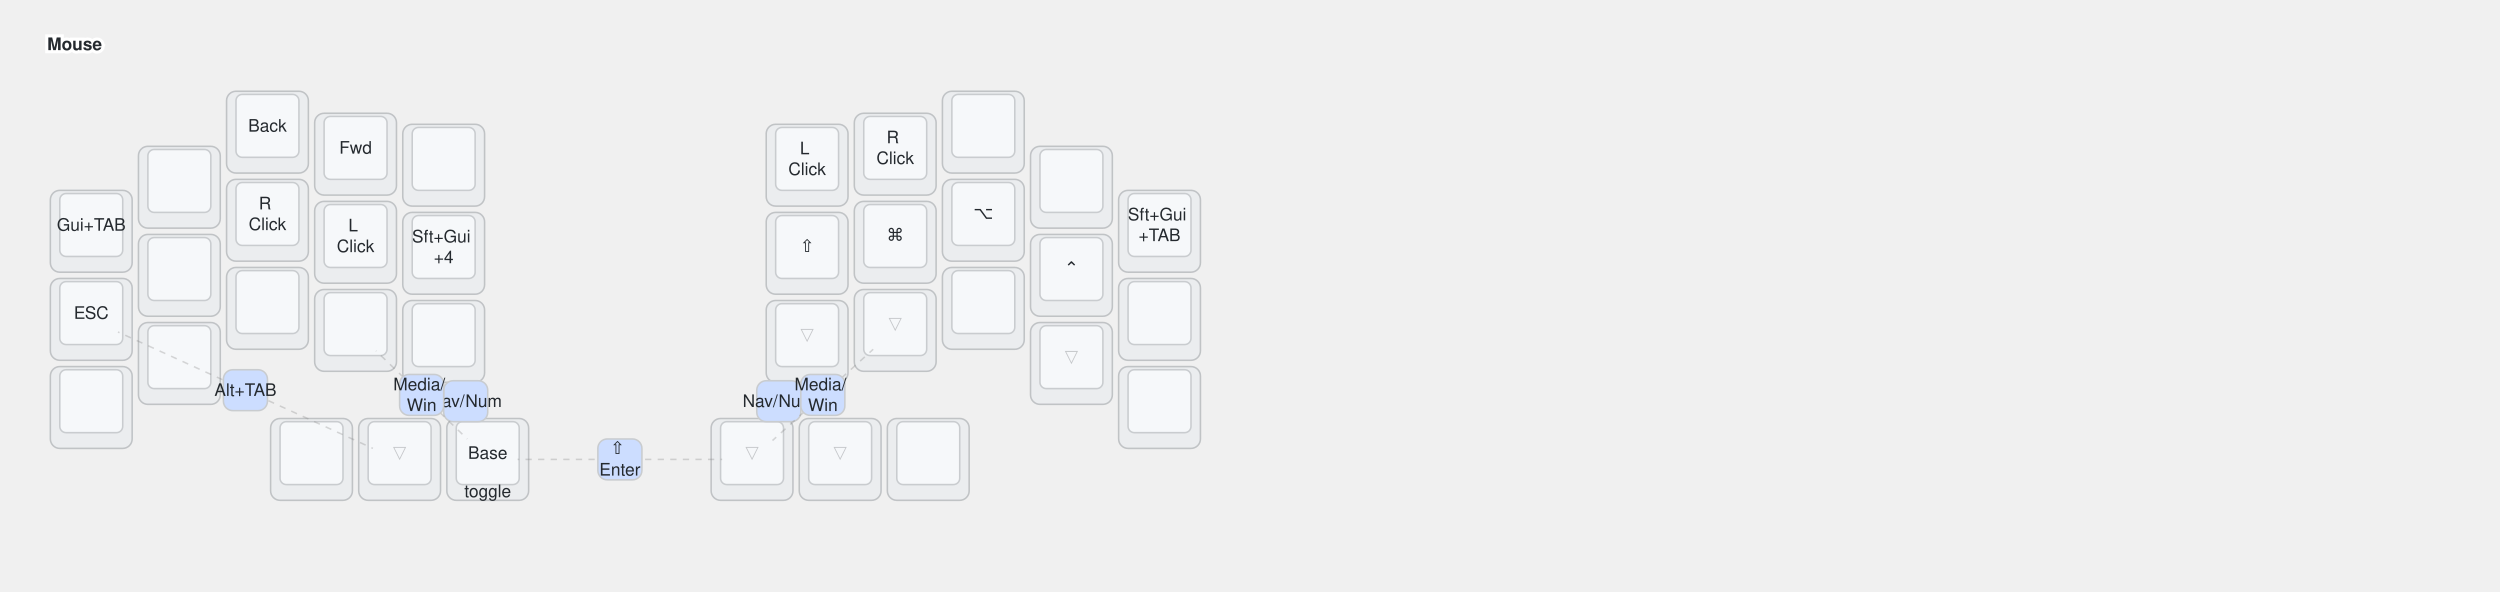
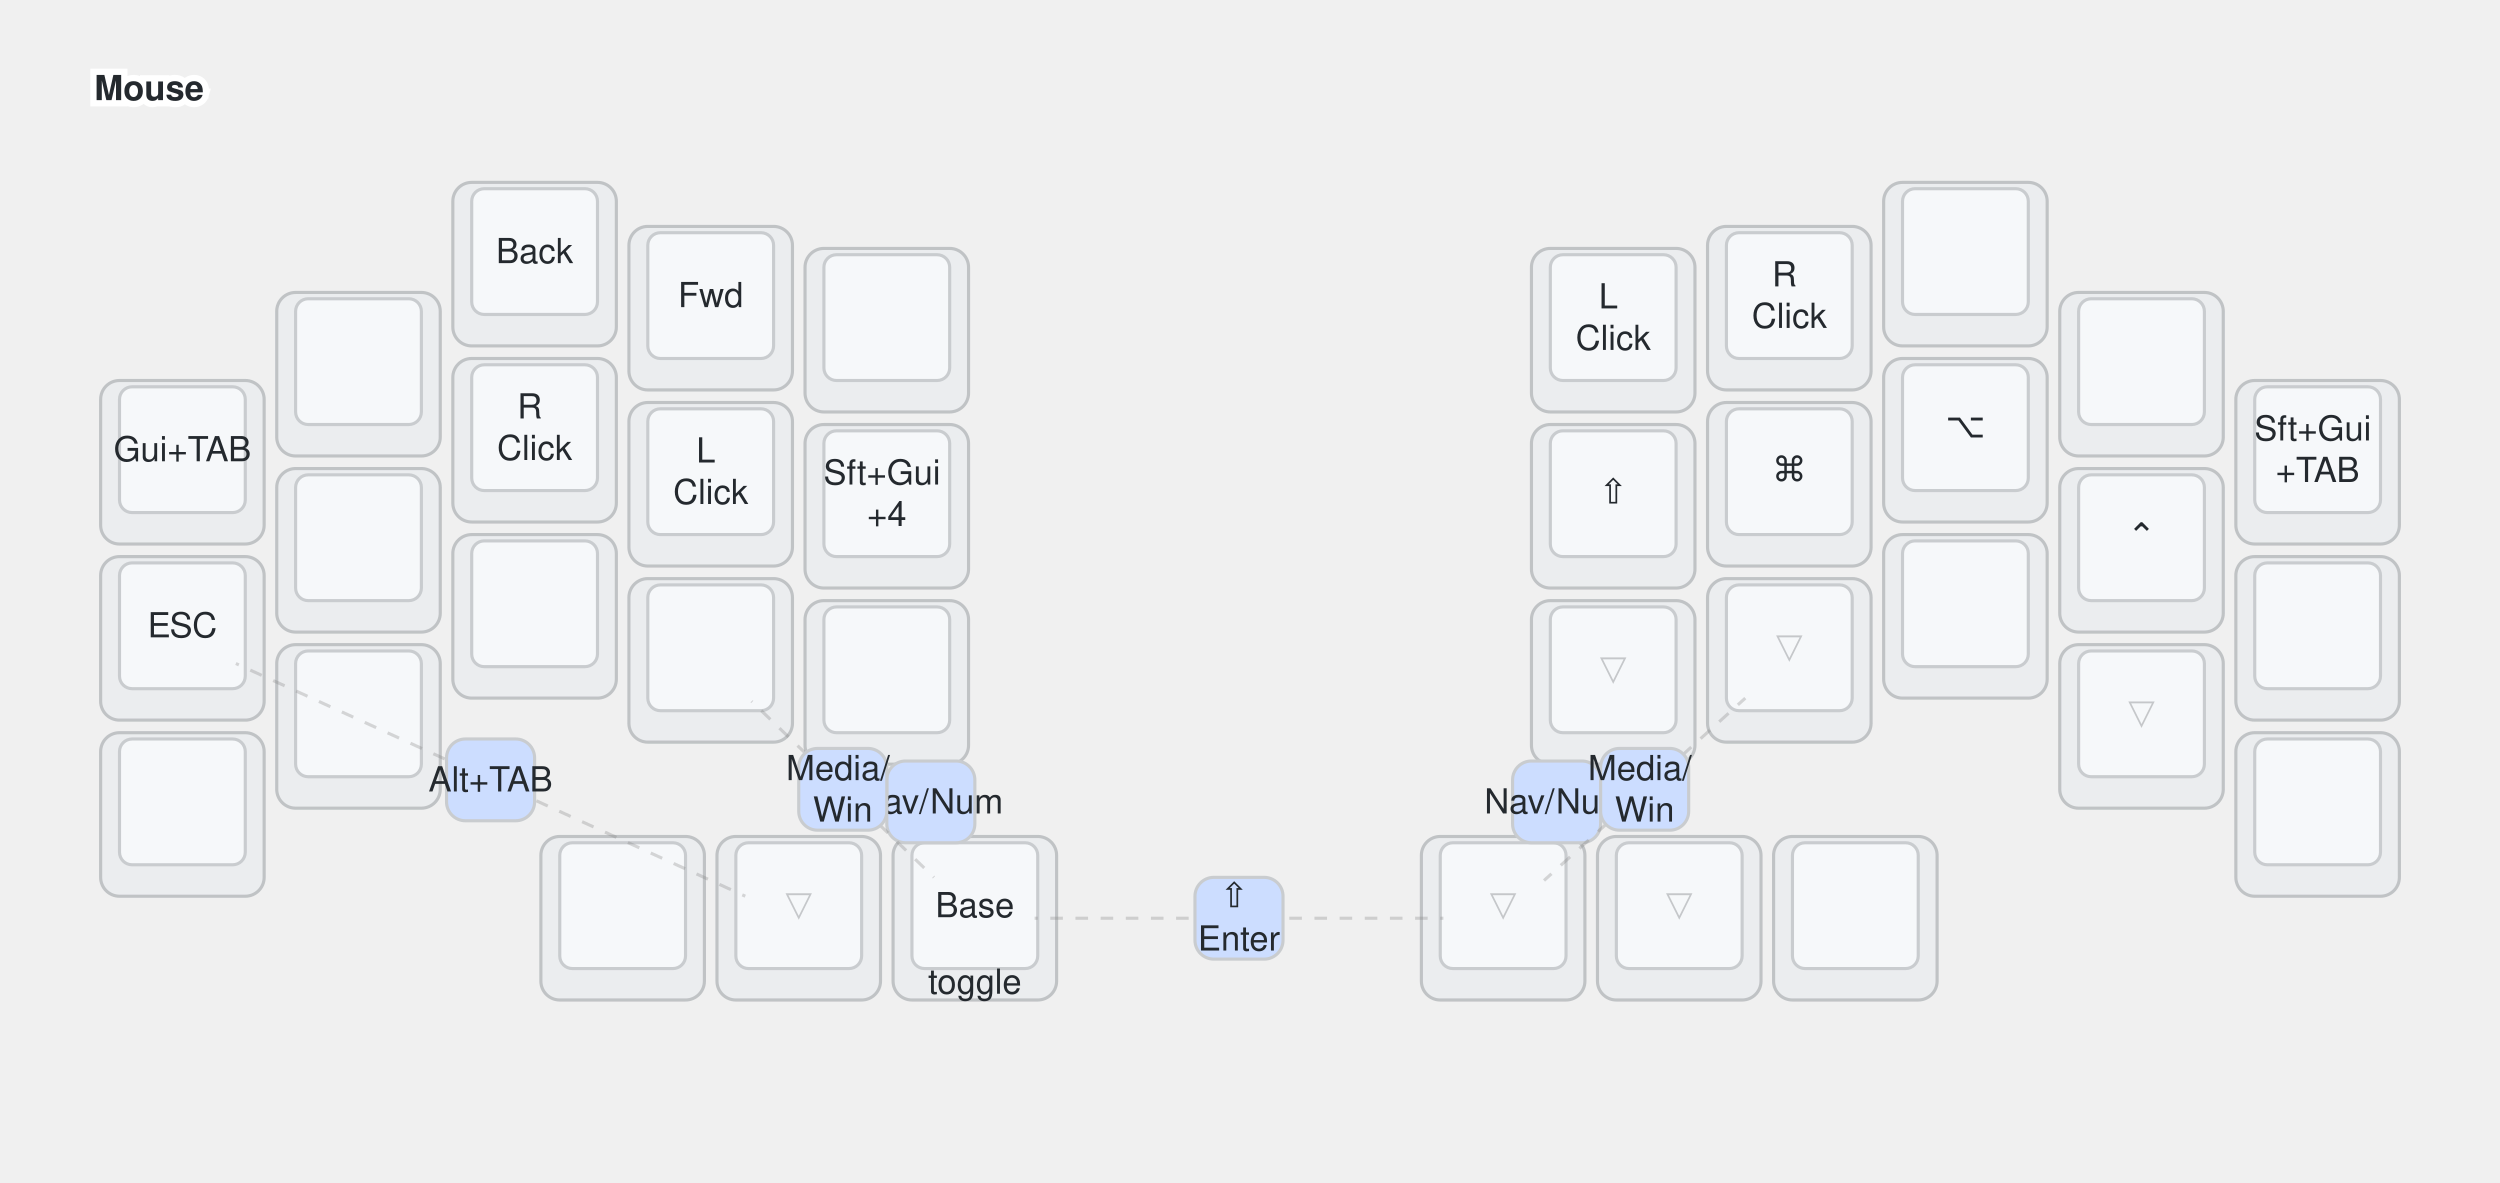
- <svg xmlns="http://www.w3.org/2000/svg" viewBox="0 0 1589 376" class="keymap">
+ <svg xmlns="http://www.w3.org/2000/svg" width="1590" height="752" viewBox="0 0 795 376" class="keymap">
  <style>/* inherit to force styles through use tags */
svg path {
    fill: inherit;
}

/* font and background color specifications */
svg.keymap {
    font-family: SFMono-Regular,Consolas,Liberation Mono,Menlo,monospace;
    font-size: 14px;
    font-kerning: normal;
    text-rendering: optimizeLegibility;
    fill: #24292e;
}

/* default key styling */
rect.key {
    fill: #f6f8fa;
}

rect.key, rect.combo {
    stroke: #c9cccf;
    stroke-width: 1;
}

/* default key side styling, only used is draw_key_sides is set */
rect.side {
    filter: brightness(90%);
}

/* color accent for combo boxes */
rect.combo, rect.combo-separate {
    fill: #cdf;
}

/* color accent for held keys */
rect.held, rect.combo.held {
    fill: #fdd;
}

/* color accent for ghost (optional) keys */
rect.ghost, rect.combo.ghost {
    stroke-dasharray: 4, 4;
    stroke-width: 2;
}

text {
    text-anchor: middle;
    dominant-baseline: middle;
}

/* styling for layer labels */
text.label {
    font-weight: bold;
    text-anchor: start;
    stroke: white;
    stroke-width: 4;
    paint-order: stroke;
}

/* styling for optional footer */
text.footer {
    text-anchor: end;
    dominant-baseline: auto;
    stroke: white;
    stroke-width: 4;
    paint-order: stroke;
}

/* styling for combo tap, and key non-tap label text */
- text.combo, text.hold, text.shifted, text.left, text.right, text.tl, text.tr, text.bl, text.br {
+ text.combo, text.hold, text.shifted, text.left, text.right {
    font-size: 11px;
}

- text.hold, text.bl, text.br {
+ text.hold {
    text-anchor: middle;
    dominant-baseline: auto;
}

- text.shifted, text.tl, text.tr {
+ text.shifted {
    text-anchor: middle;
    dominant-baseline: hanging;
}

- text.left, text.tl, text.bl {
+ text.left {
    text-anchor: start;
}

- text.right, text.tr, text.br {
+ text.right {
    text-anchor: end;
}

text.layer-activator {
    text-decoration: underline;
}

/* styling for hold/shifted label text in combo box */
text.combo.hold, text.combo.shifted, text.combo.left, text.combo.right {
    font-size: 8px;
}

/* lighter symbol for transparent keys */
text.trans {
    fill: #7b7e81;
}

/* styling for combo dendrons */
path.combo {
    stroke-width: 1;
    stroke: gray;
    fill: none;
}

/* Start Tabler Icons Cleanup */
/* cannot use height/width with glyphs */
.icon-tabler &gt; path {
    fill: inherit;
    stroke: inherit;
    stroke-width: 2;
}
/* hide tabler's default box */
.icon-tabler &gt; path[stroke="none"][fill="none"] {
    visibility: hidden;
}
/* End Tabler Icons Cleanup */

@media (prefers-color-scheme: dark) {
svg.keymap { fill: #d1d6db; }
rect.key { fill: #3f4750; }
rect.key, rect.combo { stroke: #60666c; }
rect.combo, rect.combo-separate { fill: #1f3d7a; }
rect.held, rect.combo.held { fill: #854747; }
text.label, text.footer { stroke: black; }
text.trans { fill: #7e8184; }
path.combo { stroke: #7f7f7f; }

}
svg.keymap {
  font-family: Helvetica Neue, Helvetica, Arial, sans-serif;
  font-size: 11px;
}
path.combo {
  stroke-dasharray: 4, 4;
  stroke-opacity: 0.3;
}
.trans.tap, .ghost.tap {
  opacity: 0.4;
}
</style>
  <g transform="translate(30, 0)" class="layer-Mouse">
    <text x="0" y="28" class="label" id="Mouse">Mouse</text>
    <g transform="translate(0, 56)">
      <g transform="translate(28, 91)" class="key keypos-0">
        <rect rx="6" ry="6" x="-26" y="-26" width="52" height="52" class="key side" />
        <rect rx="4" ry="4" x="-20" y="-24" width="40" height="40" class="key" />
        <text x="0" y="-4" class="key tap">Gui+TAB</text>
      </g>
      <g transform="translate(84, 63)" class="key keypos-1">
        <rect rx="6" ry="6" x="-26" y="-26" width="52" height="52" class="key side" />
        <rect rx="4" ry="4" x="-20" y="-24" width="40" height="40" class="key" />
      </g>
      <g transform="translate(140, 28)" class="key keypos-2">
        <rect rx="6" ry="6" x="-26" y="-26" width="52" height="52" class="key side" />
        <rect rx="4" ry="4" x="-20" y="-24" width="40" height="40" class="key" />
        <text x="0" y="-4" class="key tap">Back</text>
      </g>
      <g transform="translate(196, 42)" class="key keypos-3">
        <rect rx="6" ry="6" x="-26" y="-26" width="52" height="52" class="key side" />
        <rect rx="4" ry="4" x="-20" y="-24" width="40" height="40" class="key" />
        <text x="0" y="-4" class="key tap">Fwd</text>
      </g>
      <g transform="translate(252, 49)" class="key keypos-4">
        <rect rx="6" ry="6" x="-26" y="-26" width="52" height="52" class="key side" />
        <rect rx="4" ry="4" x="-20" y="-24" width="40" height="40" class="key" />
      </g>
      <g transform="translate(483, 49)" class="key keypos-5">
        <rect rx="6" ry="6" x="-26" y="-26" width="52" height="52" class="key side" />
        <rect rx="4" ry="4" x="-20" y="-24" width="40" height="40" class="key" />
        <text x="0" y="-4" class="key tap">
          <tspan x="0" dy="-0.6em">L</tspan>
          <tspan x="0" dy="1.2em">Click</tspan>
        </text>
      </g>
      <g transform="translate(539, 42)" class="key keypos-6">
        <rect rx="6" ry="6" x="-26" y="-26" width="52" height="52" class="key side" />
        <rect rx="4" ry="4" x="-20" y="-24" width="40" height="40" class="key" />
        <text x="0" y="-4" class="key tap">
          <tspan x="0" dy="-0.6em">R</tspan>
          <tspan x="0" dy="1.2em">Click</tspan>
        </text>
      </g>
      <g transform="translate(595, 28)" class="key keypos-7">
        <rect rx="6" ry="6" x="-26" y="-26" width="52" height="52" class="key side" />
        <rect rx="4" ry="4" x="-20" y="-24" width="40" height="40" class="key" />
      </g>
      <g transform="translate(651, 63)" class="key keypos-8">
        <rect rx="6" ry="6" x="-26" y="-26" width="52" height="52" class="key side" />
        <rect rx="4" ry="4" x="-20" y="-24" width="40" height="40" class="key" />
      </g>
      <g transform="translate(707, 91)" class="key keypos-9">
        <rect rx="6" ry="6" x="-26" y="-26" width="52" height="52" class="key side" />
        <rect rx="4" ry="4" x="-20" y="-24" width="40" height="40" class="key" />
        <text x="0" y="-4" class="key tap">
          <tspan x="0" dy="-0.6em">Sft+Gui</tspan>
          <tspan x="0" dy="1.2em">+TAB</tspan>
        </text>
      </g>
      <g transform="translate(28, 147)" class="key keypos-10">
        <rect rx="6" ry="6" x="-26" y="-26" width="52" height="52" class="key side" />
        <rect rx="4" ry="4" x="-20" y="-24" width="40" height="40" class="key" />
        <text x="0" y="-4" class="key tap">ESC</text>
      </g>
      <g transform="translate(84, 119)" class="key keypos-11">
        <rect rx="6" ry="6" x="-26" y="-26" width="52" height="52" class="key side" />
        <rect rx="4" ry="4" x="-20" y="-24" width="40" height="40" class="key" />
      </g>
      <g transform="translate(140, 84)" class="key keypos-12">
        <rect rx="6" ry="6" x="-26" y="-26" width="52" height="52" class="key side" />
        <rect rx="4" ry="4" x="-20" y="-24" width="40" height="40" class="key" />
        <text x="0" y="-4" class="key tap">
          <tspan x="0" dy="-0.6em">R</tspan>
          <tspan x="0" dy="1.2em">Click</tspan>
        </text>
      </g>
      <g transform="translate(196, 98)" class="key keypos-13">
        <rect rx="6" ry="6" x="-26" y="-26" width="52" height="52" class="key side" />
        <rect rx="4" ry="4" x="-20" y="-24" width="40" height="40" class="key" />
        <text x="0" y="-4" class="key tap">
          <tspan x="0" dy="-0.6em">L</tspan>
          <tspan x="0" dy="1.2em">Click</tspan>
        </text>
      </g>
      <g transform="translate(252, 105)" class="key keypos-14">
        <rect rx="6" ry="6" x="-26" y="-26" width="52" height="52" class="key side" />
        <rect rx="4" ry="4" x="-20" y="-24" width="40" height="40" class="key" />
        <text x="0" y="-4" class="key tap">
          <tspan x="0" dy="-0.6em">Sft+Gui</tspan>
          <tspan x="0" dy="1.2em">+4</tspan>
        </text>
      </g>
      <g transform="translate(483, 105)" class="key keypos-15">
        <rect rx="6" ry="6" x="-26" y="-26" width="52" height="52" class="key side" />
        <rect rx="4" ry="4" x="-20" y="-24" width="40" height="40" class="key" />
        <text x="0" y="-4" class="key tap">⇧</text>
      </g>
      <g transform="translate(539, 98)" class="key keypos-16">
        <rect rx="6" ry="6" x="-26" y="-26" width="52" height="52" class="key side" />
        <rect rx="4" ry="4" x="-20" y="-24" width="40" height="40" class="key" />
        <text x="0" y="-4" class="key tap">⌘</text>
      </g>
      <g transform="translate(595, 84)" class="key keypos-17">
        <rect rx="6" ry="6" x="-26" y="-26" width="52" height="52" class="key side" />
        <rect rx="4" ry="4" x="-20" y="-24" width="40" height="40" class="key" />
        <text x="0" y="-4" class="key tap">⌥</text>
      </g>
      <g transform="translate(651, 119)" class="key keypos-18">
        <rect rx="6" ry="6" x="-26" y="-26" width="52" height="52" class="key side" />
        <rect rx="4" ry="4" x="-20" y="-24" width="40" height="40" class="key" />
        <text x="0" y="-4" class="key tap">⌃</text>
      </g>
      <g transform="translate(707, 147)" class="key keypos-19">
        <rect rx="6" ry="6" x="-26" y="-26" width="52" height="52" class="key side" />
        <rect rx="4" ry="4" x="-20" y="-24" width="40" height="40" class="key" />
      </g>
      <g transform="translate(28, 203)" class="key keypos-20">
        <rect rx="6" ry="6" x="-26" y="-26" width="52" height="52" class="key side" />
        <rect rx="4" ry="4" x="-20" y="-24" width="40" height="40" class="key" />
      </g>
      <g transform="translate(84, 175)" class="key keypos-21">
        <rect rx="6" ry="6" x="-26" y="-26" width="52" height="52" class="key side" />
        <rect rx="4" ry="4" x="-20" y="-24" width="40" height="40" class="key" />
      </g>
      <g transform="translate(140, 140)" class="key keypos-22">
        <rect rx="6" ry="6" x="-26" y="-26" width="52" height="52" class="key side" />
        <rect rx="4" ry="4" x="-20" y="-24" width="40" height="40" class="key" />
      </g>
      <g transform="translate(196, 154)" class="key keypos-23">
        <rect rx="6" ry="6" x="-26" y="-26" width="52" height="52" class="key side" />
        <rect rx="4" ry="4" x="-20" y="-24" width="40" height="40" class="key" />
      </g>
      <g transform="translate(252, 161)" class="key keypos-24">
        <rect rx="6" ry="6" x="-26" y="-26" width="52" height="52" class="key side" />
        <rect rx="4" ry="4" x="-20" y="-24" width="40" height="40" class="key" />
      </g>
      <g transform="translate(483, 161)" class="key trans keypos-25">
        <rect rx="6" ry="6" x="-26" y="-26" width="52" height="52" class="key trans side" />
        <rect rx="4" ry="4" x="-20" y="-24" width="40" height="40" class="key trans" />
        <text x="0" y="-4" class="key trans tap">▽</text>
      </g>
      <g transform="translate(539, 154)" class="key trans keypos-26">
        <rect rx="6" ry="6" x="-26" y="-26" width="52" height="52" class="key trans side" />
        <rect rx="4" ry="4" x="-20" y="-24" width="40" height="40" class="key trans" />
        <text x="0" y="-4" class="key trans tap">▽</text>
      </g>
      <g transform="translate(595, 140)" class="key keypos-27">
        <rect rx="6" ry="6" x="-26" y="-26" width="52" height="52" class="key side" />
        <rect rx="4" ry="4" x="-20" y="-24" width="40" height="40" class="key" />
      </g>
      <g transform="translate(651, 175)" class="key trans keypos-28">
        <rect rx="6" ry="6" x="-26" y="-26" width="52" height="52" class="key trans side" />
        <rect rx="4" ry="4" x="-20" y="-24" width="40" height="40" class="key trans" />
        <text x="0" y="-4" class="key trans tap">▽</text>
      </g>
      <g transform="translate(707, 203)" class="key keypos-29">
        <rect rx="6" ry="6" x="-26" y="-26" width="52" height="52" class="key side" />
        <rect rx="4" ry="4" x="-20" y="-24" width="40" height="40" class="key" />
      </g>
      <g transform="translate(168, 236)" class="key keypos-30">
        <rect rx="6" ry="6" x="-26" y="-26" width="52" height="52" class="key side" />
        <rect rx="4" ry="4" x="-20" y="-24" width="40" height="40" class="key" />
      </g>
      <g transform="translate(224, 236)" class="key trans keypos-31">
        <rect rx="6" ry="6" x="-26" y="-26" width="52" height="52" class="key trans side" />
        <rect rx="4" ry="4" x="-20" y="-24" width="40" height="40" class="key trans" />
        <text x="0" y="-4" class="key trans tap">▽</text>
      </g>
      <g transform="translate(280, 236)" class="key keypos-32">
        <rect rx="6" ry="6" x="-26" y="-26" width="52" height="52" class="key side" />
        <rect rx="4" ry="4" x="-20" y="-24" width="40" height="40" class="key" />
        <text x="0" y="-4" class="key tap">Base</text>
        <text x="0" y="24" class="key hold">toggle</text>
      </g>
      <g transform="translate(448, 236)" class="key trans keypos-33">
        <rect rx="6" ry="6" x="-26" y="-26" width="52" height="52" class="key trans side" />
        <rect rx="4" ry="4" x="-20" y="-24" width="40" height="40" class="key trans" />
        <text x="0" y="-4" class="key trans tap">▽</text>
      </g>
      <g transform="translate(504, 236)" class="key trans keypos-34">
        <rect rx="6" ry="6" x="-26" y="-26" width="52" height="52" class="key trans side" />
        <rect rx="4" ry="4" x="-20" y="-24" width="40" height="40" class="key trans" />
        <text x="0" y="-4" class="key trans tap">▽</text>
      </g>
      <g transform="translate(560, 236)" class="key keypos-35">
        <rect rx="6" ry="6" x="-26" y="-26" width="52" height="52" class="key side" />
        <rect rx="4" ry="4" x="-20" y="-24" width="40" height="40" class="key" />
      </g>
      <g class="combo combopos-0">
        <rect rx="6" ry="6" x="252" y="186" width="28" height="26" class="combo" />
        <text x="266" y="199" class="combo tap">Nav/Num</text>
      </g>
      <g class="combo combopos-1">
        <path d="M238,195 l-29,-28" class="combo" />
        <path d="M238,195 l29,28" class="combo" />
        <rect rx="6" ry="6" x="224" y="182" width="28" height="26" class="combo" />
        <text x="238" y="195" class="combo tap">
          <tspan x="238" dy="-0.6em">Media/</tspan>
          <tspan x="238" dy="1.2em">Win</tspan>
        </text>
      </g>
      <g class="combo combopos-2">
        <rect rx="6" ry="6" x="451" y="186" width="28" height="26" class="combo" />
        <text x="465" y="199" class="combo tap">Nav/Num</text>
      </g>
      <g class="combo combopos-3">
        <path d="M493,195 l32,-29" class="combo" />
        <path d="M493,195 l-32,29" class="combo" />
        <rect rx="6" ry="6" x="479" y="182" width="28" height="26" class="combo" />
        <text x="493" y="195" class="combo tap">
          <tspan x="493" dy="-0.6em">Media/</tspan>
          <tspan x="493" dy="1.2em">Win</tspan>
        </text>
      </g>
      <g class="combo combopos-4">
        <path d="M364,236 l-65,0" class="combo" />
        <path d="M364,236 l65,0" class="combo" />
        <rect rx="6" ry="6" x="350" y="223" width="28" height="26" class="combo" />
        <text x="364" y="236" class="combo tap">
          <tspan x="364" dy="-0.6em">⇧</tspan>
          <tspan x="364" dy="1.2em">Enter</tspan>
        </text>
      </g>
      <g class="combo combopos-5">
        <path d="M126,192 l81,37" class="combo" />
        <path d="M126,192 l-81,-37" class="combo" />
        <rect rx="6" ry="6" x="112" y="179" width="28" height="26" class="combo" />
        <text x="126" y="192" class="combo tap">Alt+TAB</text>
      </g>
    </g>
  </g>
</svg>
